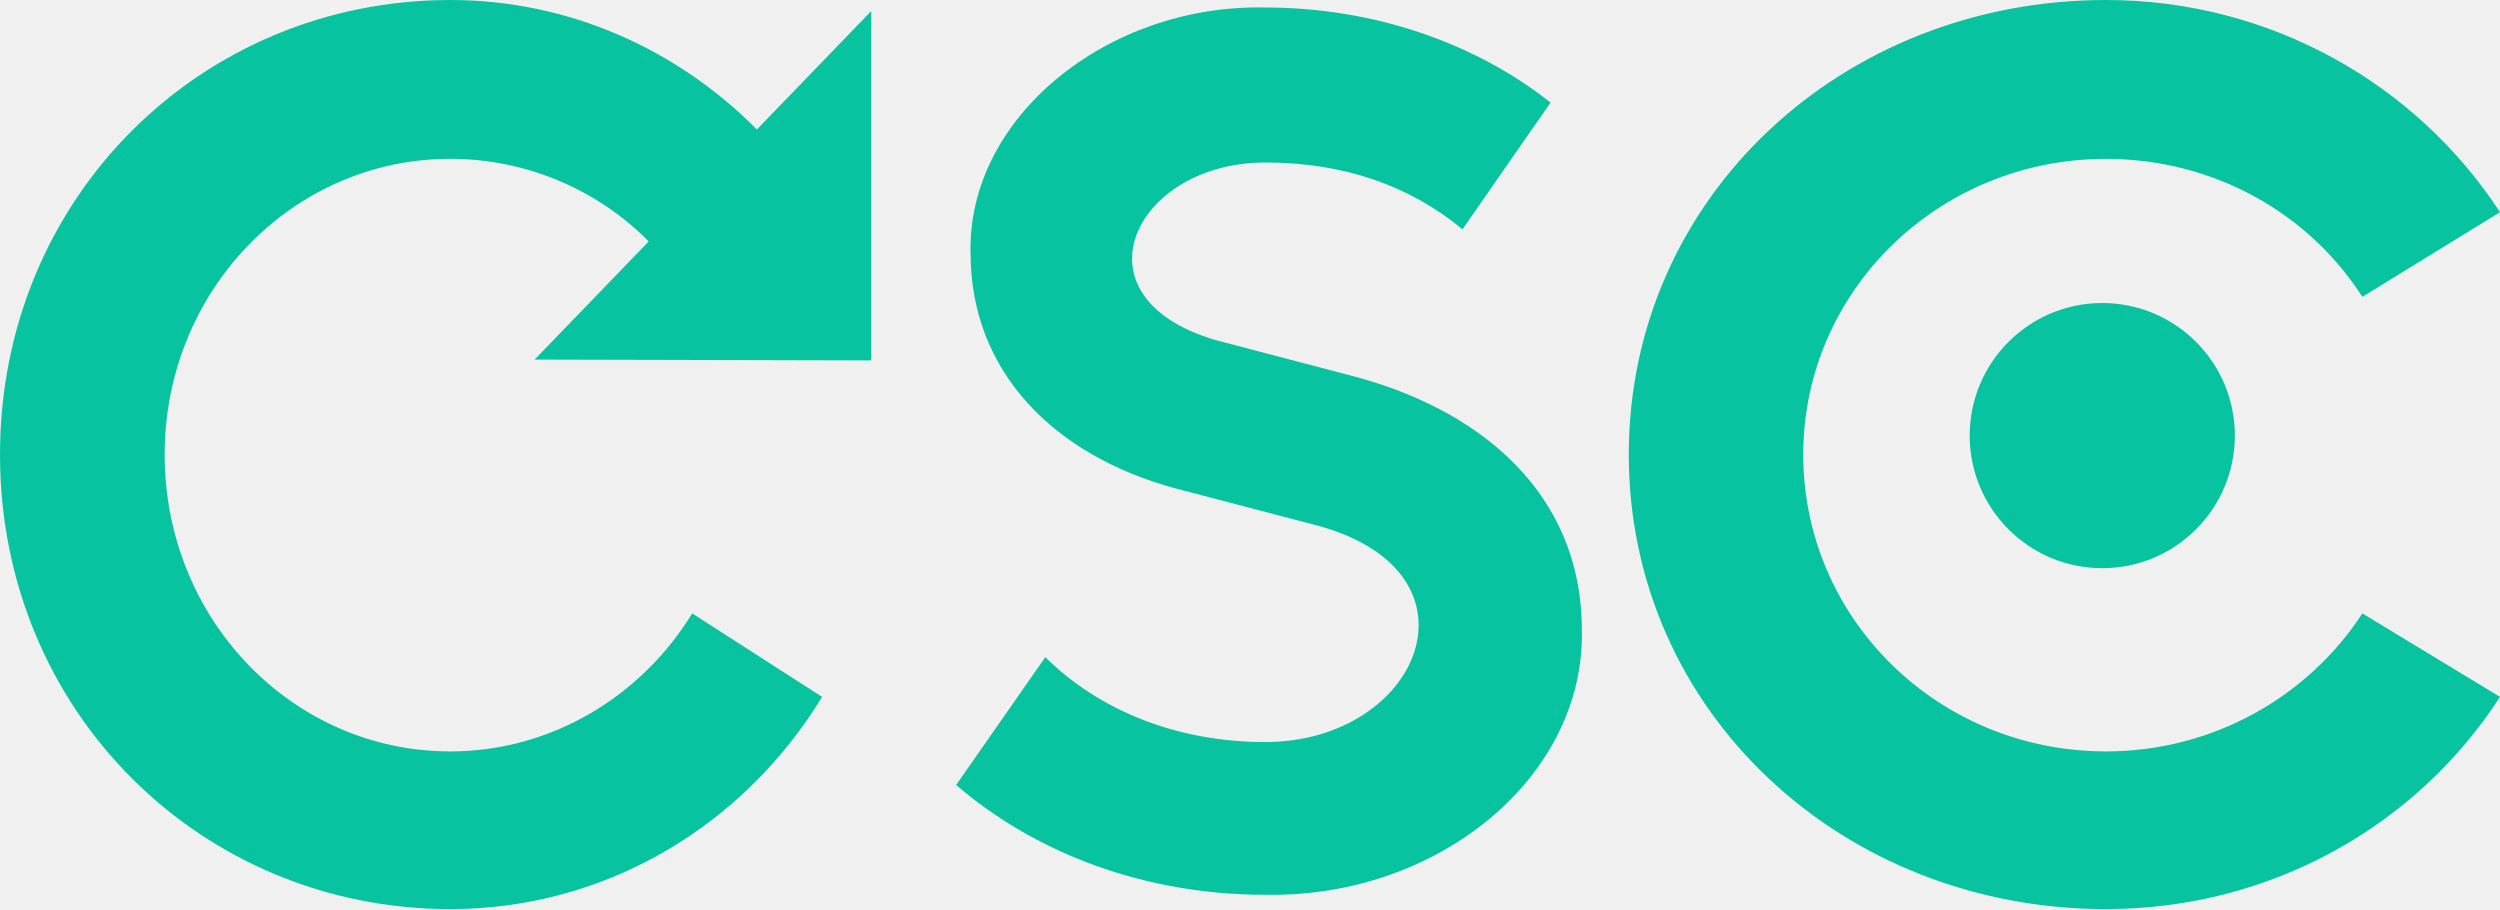
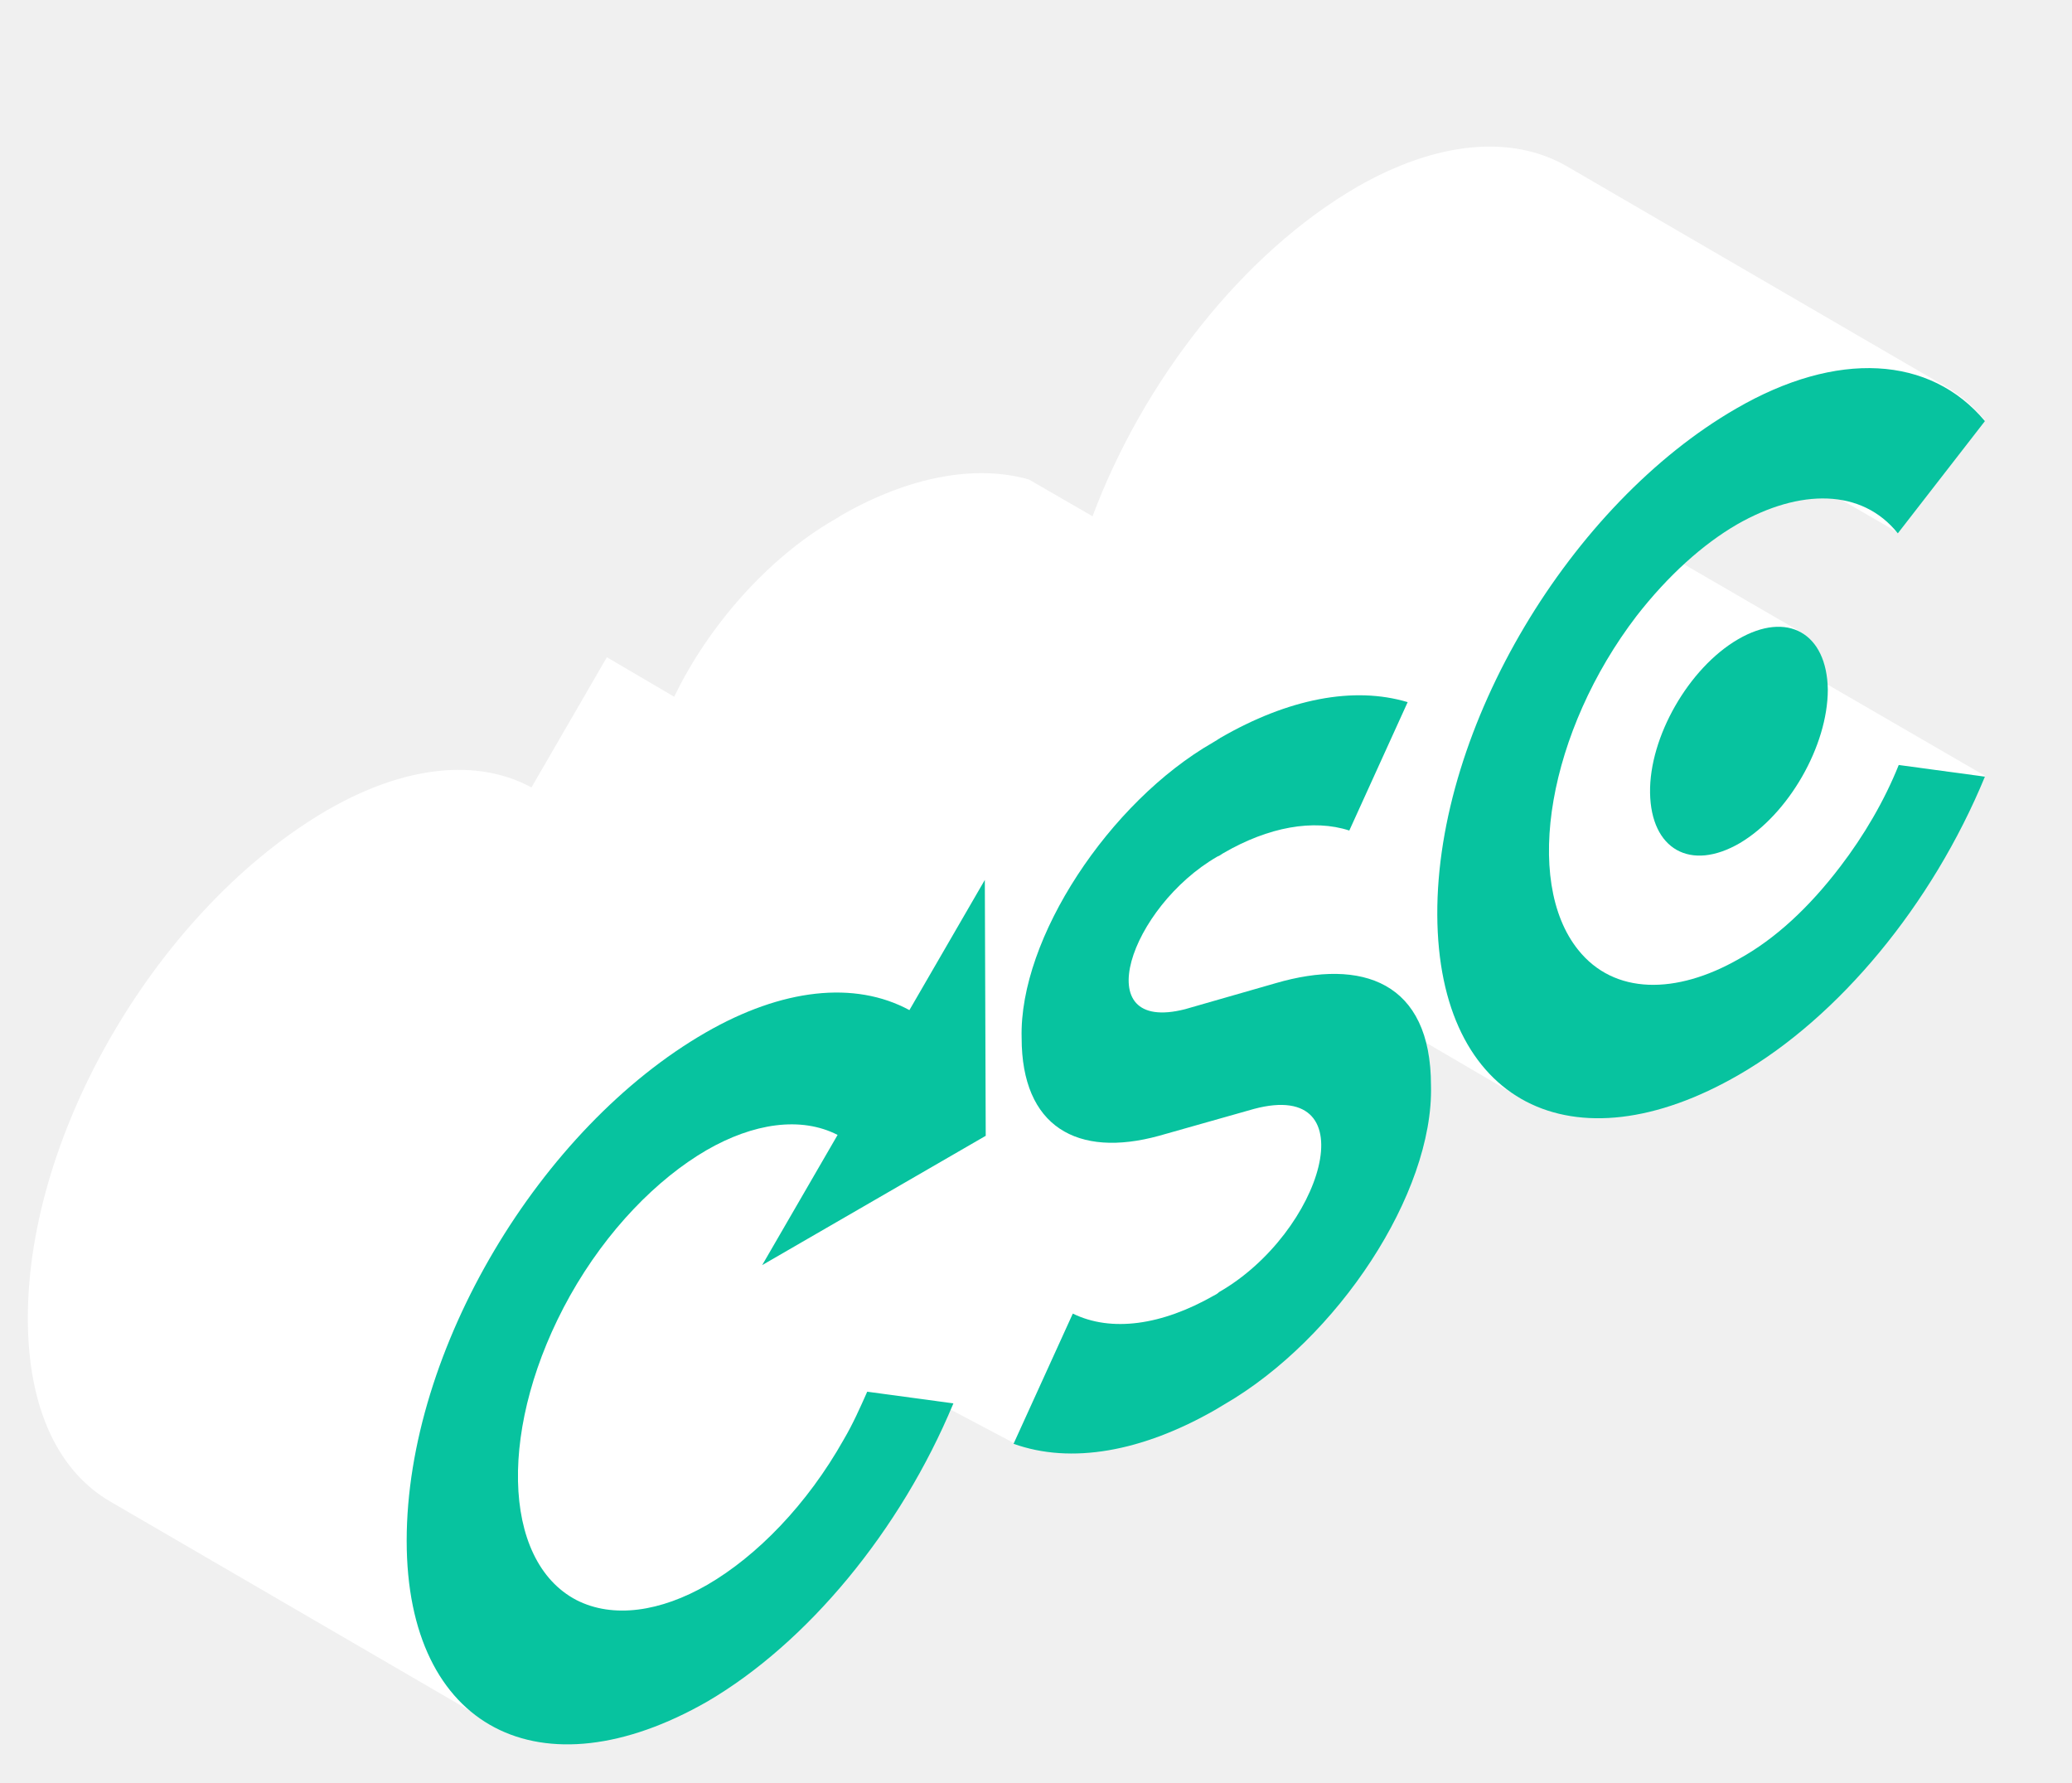
- <svg xmlns="http://www.w3.org/2000/svg" width="66" height="24">
-   <path d="M23 9.515l-8.886-.022 3.013-3.12a7.382 7.382 0 00-5.24-2.18c-4.17 0-7.54 3.49-7.54 7.807 0 4.347 3.37 7.837 7.54 7.837 2.69 0 5.056-1.47 6.387-3.643l3.43 2.204C19.634 21.796 15.997 24 11.887 24 5.323 24 0 18.796 0 12S5.323 0 11.887 0c3.137 0 5.996 1.304 8.095 3.418L23 .294v9.22zm4.596 7.833c1.414 1.405 3.475 2.242 5.801 2.242 4.093 0 5.948-4.453 1.413-5.707l-3.769-.987c-3.21-.866-5.418-3.077-5.418-6.214-.088-3.586 3.622-6.574 7.774-6.484 2.856 0 5.536.926 7.538 2.51L38.61 6.053c-1.413-1.165-3.151-1.763-5.212-1.763-3.445 0-5.183 3.556-1.295 4.691l3.533.927c3.386.866 6.125 3.077 6.125 6.723.088 3.883-3.799 7.08-8.363 6.991-3.15 0-6.037-1.076-8.156-2.898l2.355-3.377zm34.77-9.511c-1.41-2.204-3.918-3.643-6.77-3.643-4.417 0-7.99 3.49-7.99 7.806 0 4.347 3.573 7.837 7.99 7.837 2.852 0 5.36-1.47 6.77-3.643L66 18.398C63.807 21.796 59.953 24 55.597 24 48.64 24 43 18.796 43 12S48.64 0 55.597 0C59.953 0 63.807 2.234 66 5.602l-3.635 2.235zM52 11.5a3.5 3.5 0 117 0 3.5 3.5 0 01-7 0z" fill="#07c39f" fill-rule="evenodd" />
+ <svg xmlns="http://www.w3.org/2000/svg" version="1.1" id="Layer_1" x="0px" y="0px" viewBox="0 0 230.8 198.5" style="enable-background:new 0 0 230.8 198.5;" xml:space="preserve">
+   <path style="fill:#FFFFFF;" d="M203.5,76.2c-0.1-2.8-1.2-4.8-2.9-5.8c0,0,0,0,0,0l-13.1-7.6c2-1.8,4-3.3,6-4.5c4-2.3,8-3.3,11.5-2.7  l6.4,3.7l9.7-12.5c-1.4-1.7-3.1-3.1-5-4.1c0.2,0.1,0.5,0.2,0.7,0.4l-42.3-24.6c-6.1-3.5-14.4-2.8-23.3,2.3  c-12.8,7.4-23.9,21.7-29.5,36.7l-7.1-4.1c-6-1.7-13.4-0.3-20.9,4c-0.1,0.1-0.2,0.1-0.3,0.2c-0.2,0.1-0.3,0.2-0.5,0.3  c-7.3,4.2-14,11.8-17.8,19.7l-7.5-4.4l-8.4,14.5c-6.1-3.3-14.2-2.4-22.7,2.5C17.9,101,3.1,125.8,3.1,146.8c0,10.2,3.5,17.2,9.3,20.5  l42.3,24.6c-0.1-0.1-0.2-0.1-0.3-0.2c6.1,3.7,14.8,3.2,24.5-2.4c10.9-6.3,21-18.4,27-32.3l7,3.7c6.4,2.3,14.3,0.9,22.5-3.8  c0.2-0.1,0.3-0.2,0.5-0.3c0.2-0.1,0.3-0.2,0.5-0.3c12.6-7.3,23.2-23.5,23-35.5c0-1.8-0.2-3.3-0.6-4.7l10.6,6.2  c-0.1-0.1-0.2-0.1-0.3-0.2c6.1,3.7,14.9,3.1,24.6-2.5c11.1-6.4,21.5-18.9,27.4-33.2L203.5,76.2z" />
+   <g>
+     <g>
+       <path style="fill:#07C39F;" d="M193.6,71.2c5.5-3.2,9.9-0.7,10,5.6c0,6.3-4.4,13.9-9.8,17.1c-5.5,3.2-9.9,0.7-10-5.6    C183.7,82.1,188.1,74.4,193.6,71.2z" />
+     </g>
+     <g>
+       <path style="fill:#07C39F;" d="M205,96.5c2.6-3.4,4.9-7.3,6.5-11.3l9.6,1.3c-5.9,14.3-16.3,26.8-27.4,33.2    c-18.5,10.7-33.5,3.2-33.6-17.8c-0.1-21,14.9-45.8,33.3-56.4c11.2-6.5,21.6-5.9,27.7,1.4l-9.7,12.5c-4-5-10.9-5-17.9-1    c-3.8,2.2-7.7,5.7-11.2,10.2c-9.8,12.8-12.7,29.5-6.5,37.2c4,5,10.9,5,17.9,1C197.7,104.6,201.5,101.1,205,96.5z" />
+     </g>
+     <g>
+       <path style="fill:#07C39F;" d="M142.1,109.5c9.6-2.8,17.3-0.2,17.3,11.4c0.3,12-10.4,28.2-23,35.5c-0.2,0.1-0.3,0.2-0.5,0.3    c-0.2,0.1-0.3,0.2-0.5,0.3c-8.2,4.7-16.1,6.1-22.5,3.8l6.6-14.5c4.3,2.1,9.9,1.3,15.7-2c0.2-0.1,0.4-0.2,0.6-0.4    c11.5-6.6,16.7-23.8,3.9-20.4l-10.6,3c-9.1,2.5-15.3-1-15.3-10.9c-0.3-11.1,9.8-26.3,21.3-32.9c0.2-0.1,0.3-0.2,0.5-0.3    c0.1-0.1,0.2-0.1,0.3-0.2c7.6-4.4,14.9-5.8,20.9-4l-6.5,14.3c-4-1.3-9-0.4-14,2.5c-0.2,0.1-0.4,0.3-0.7,0.4    c-9.7,5.6-14.6,19.8-3.6,17L142.1,109.5z" />
+     </g>
+     <g>
+       <path style="fill:#07C39F;" d="M78.6,115c8.5-4.9,16.6-5.8,22.7-2.5l8.4-14.5l0.1,28.5l-24.9,14.4l8.4-14.5    c-4.1-2.1-9.4-1.3-14.6,1.7c-5.5,3.2-11.1,8.9-15.2,16.2c-8,14.3-7.7,29.5,0.7,33.9c4.1,2.1,9.4,1.3,14.6-1.7    c5.5-3.2,11.1-8.9,15.2-16.2c1-1.7,1.8-3.5,2.6-5.3l9.6,1.3c-5.9,14.2-16.3,26.7-27.4,33.2c-18.5,10.6-33.5,3.1-33.5-17.9    C45.3,150.3,60.2,125.6,78.6,115z" />
+     </g>
+   </g>
</svg>
